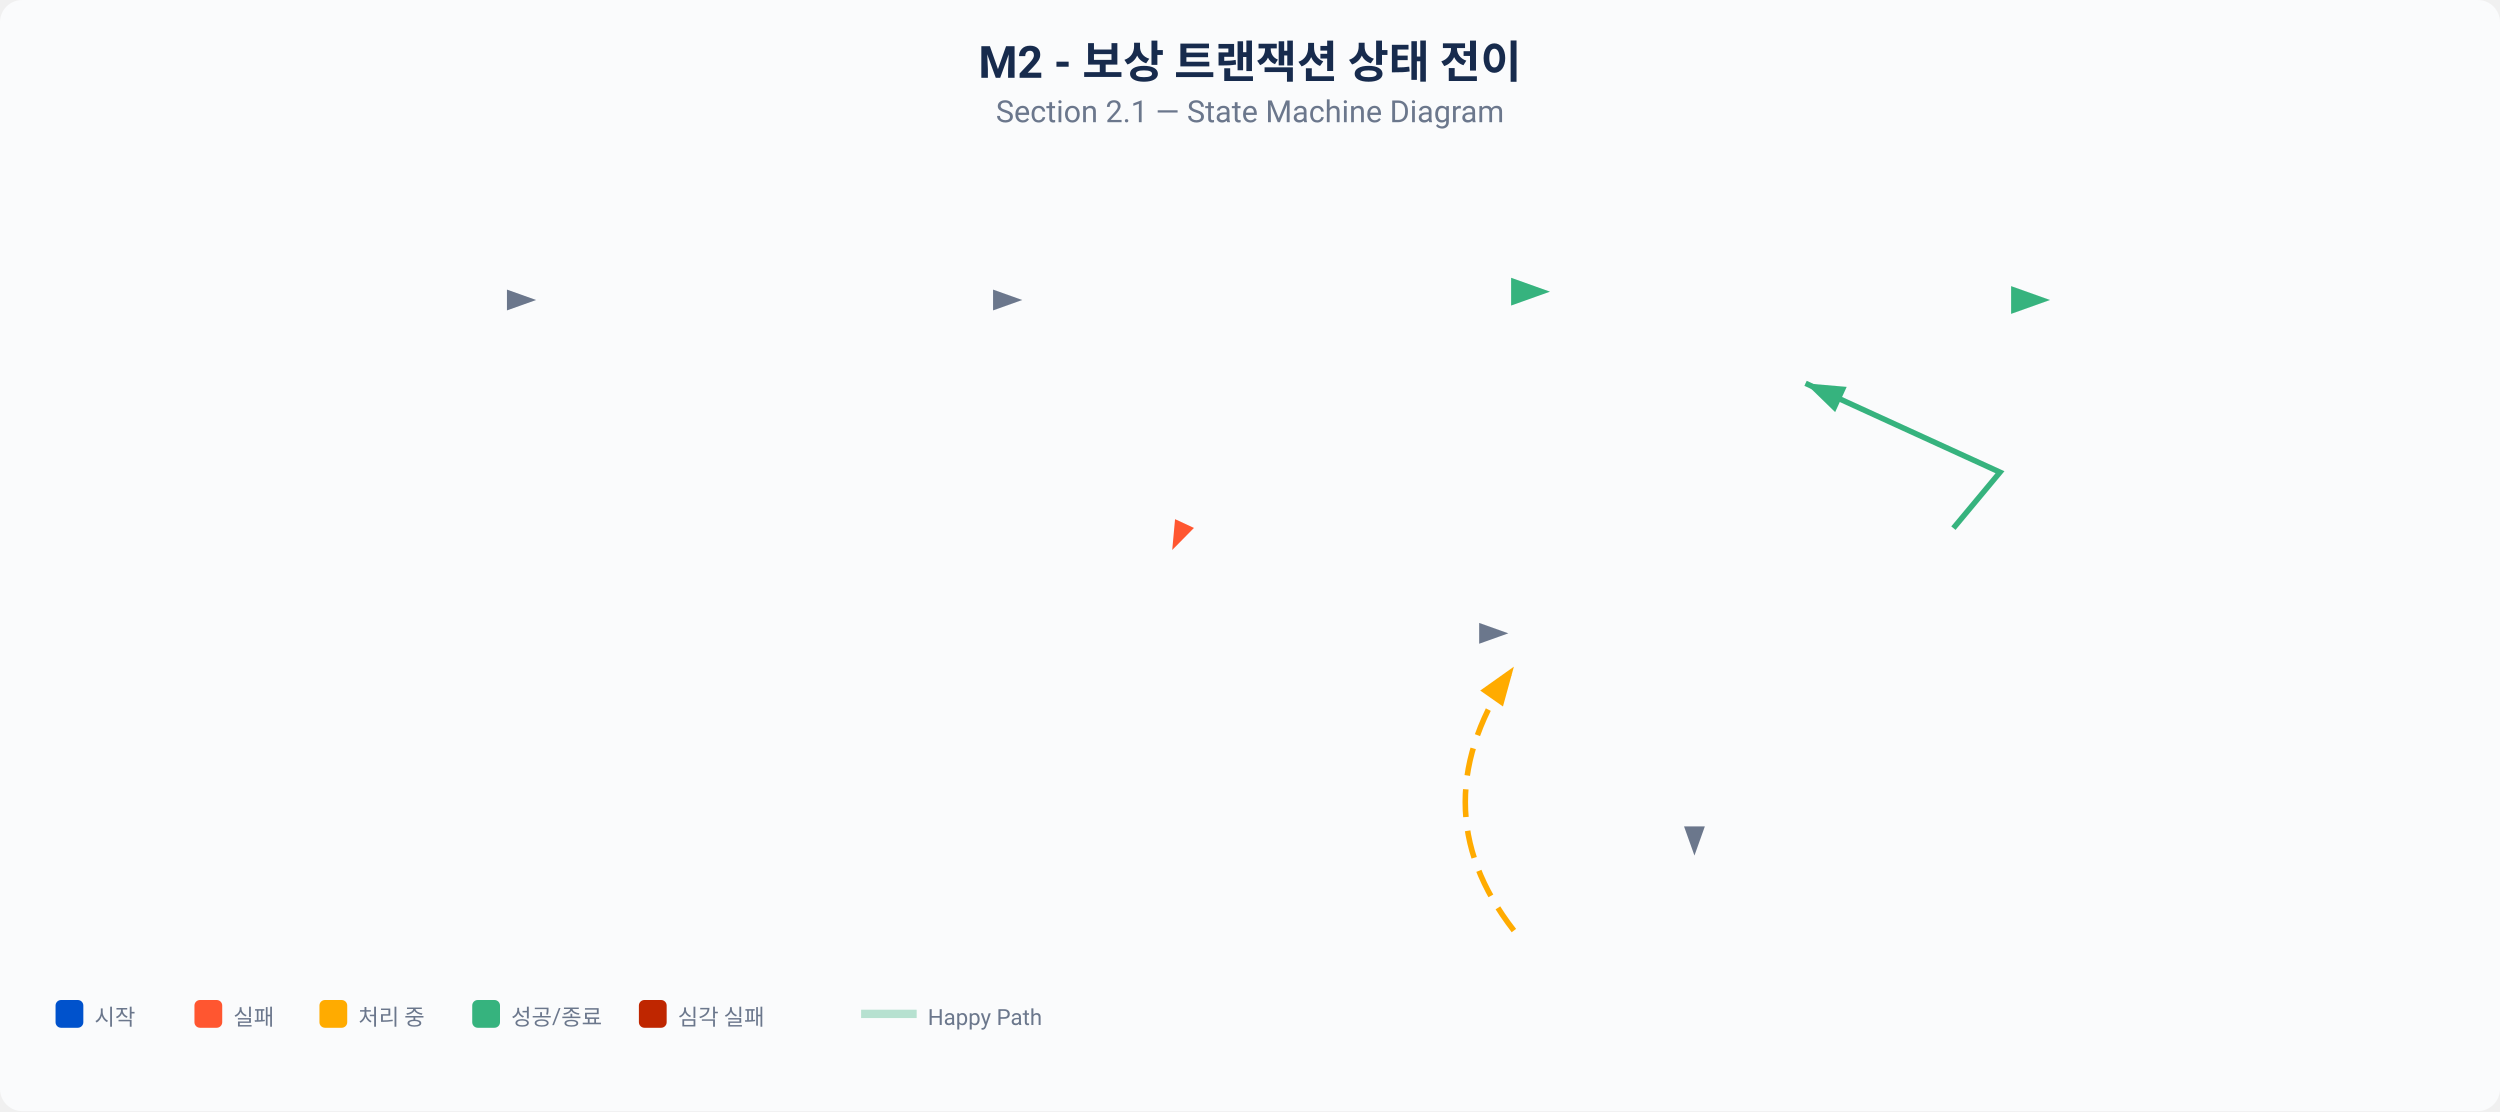
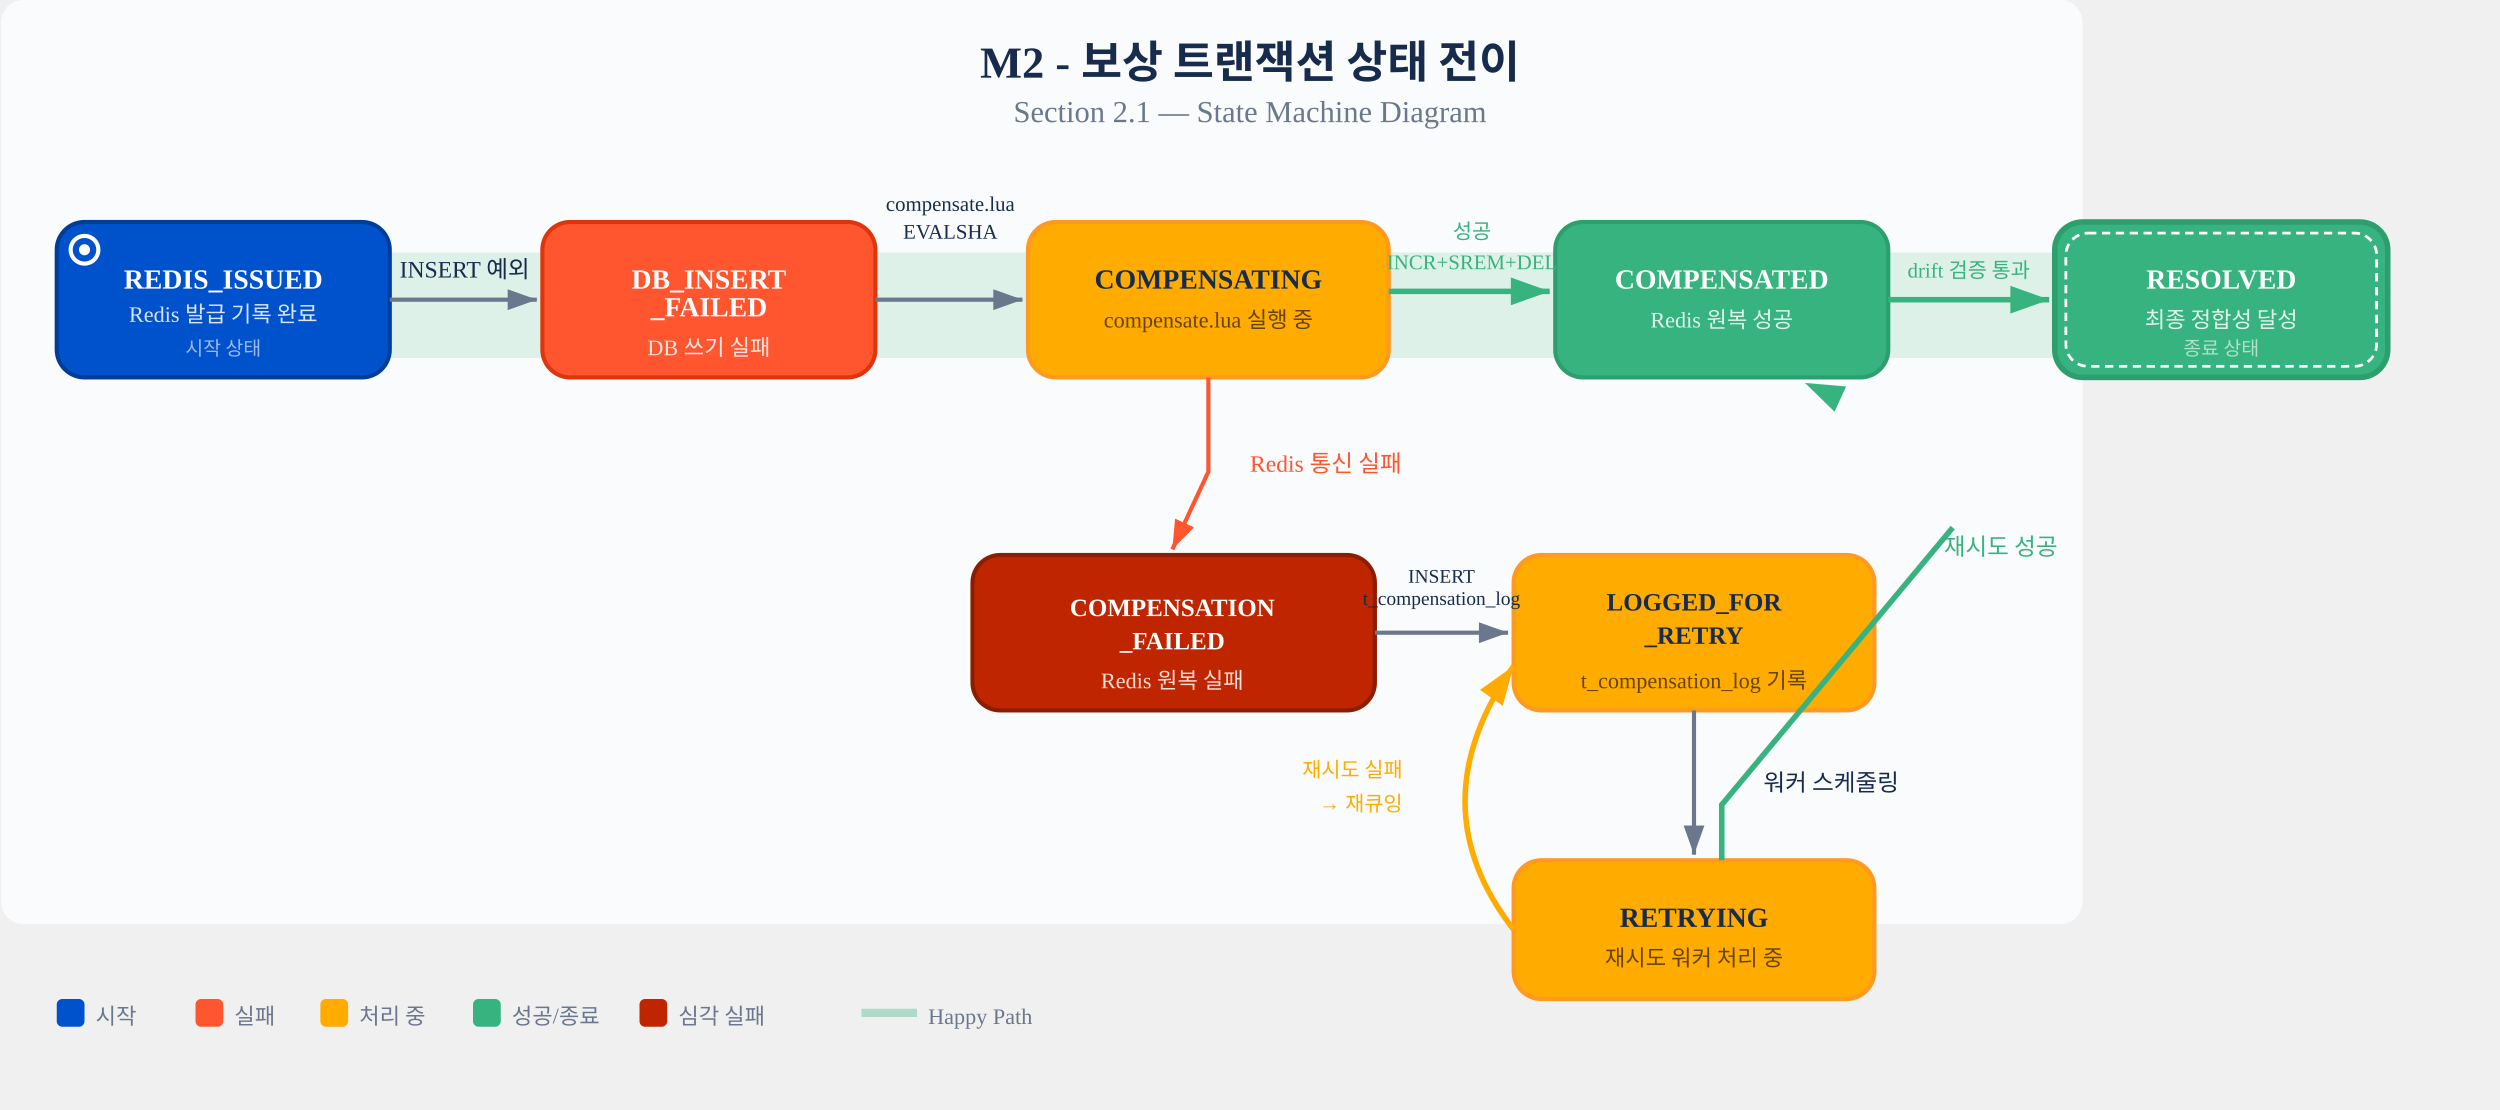
- <svg xmlns="http://www.w3.org/2000/svg" viewBox="0 0 900 400" width="900" height="400">
-   <style> @media (prefers-reduced-motion: reduce) { *, *::before, *::after { animation-duration: 0.01s !important; animation-delay: 0s !important; animation-iteration-count: 1 !important; transition-duration: 0.01s !important; } } text { font-family: -apple-system, BlinkMacSystemFont, 'Segoe UI', Roboto, sans-serif; } .title { font-size: 16px; font-weight: 700; fill: #172B4D; } .subtitle { font-size: 11px; fill: #6B778C; } .state-label { font-size: 10px; font-weight: 600; fill: #FFFFFF; } .state-sublabel { font-size: 8px; fill: rgba(255,255,255,0.85); } .trans-label { font-size: 8.5px; fill: #172B4D; font-weight: 500; } .state1 { opacity: 0; animation: fadeIn 0.4s ease forwards; animation-delay: 0s; } .state2 { opacity: 0; animation: fadeIn 0.4s ease forwards; animation-delay: 0.4s; } .state3 { opacity: 0; animation: fadeIn 0.4s ease forwards; animation-delay: 0.8s; } .state4 { opacity: 0; animation: fadeIn 0.4s ease forwards; animation-delay: 1.2s; } .state5 { opacity: 0; animation: fadeIn 0.4s ease forwards; animation-delay: 1.6s; } .state6 { opacity: 0; animation: fadeIn 0.4s ease forwards; animation-delay: 2.0s; } .state7 { opacity: 0; animation: fadeIn 0.4s ease forwards; animation-delay: 2.4s; } .state8 { opacity: 0; animation: fadeIn 0.4s ease forwards; animation-delay: 2.8s; } .arrow12 { stroke-dasharray: 60; stroke-dashoffset: 60; animation: drawA 0.4s ease forwards; animation-delay: 0.4s; } .arrow23 { stroke-dasharray: 60; stroke-dashoffset: 60; animation: drawA 0.4s ease forwards; animation-delay: 0.8s; } .arrow34 { stroke-dasharray: 80; stroke-dashoffset: 80; animation: drawB 0.4s ease forwards; animation-delay: 1.2s; } .arrow35 { stroke-dasharray: 100; stroke-dashoffset: 100; animation: drawC 0.4s ease forwards; animation-delay: 1.6s; } .arrow56 { stroke-dasharray: 80; stroke-dashoffset: 80; animation: drawB 0.4s ease forwards; animation-delay: 2.0s; } .arrow67 { stroke-dasharray: 100; stroke-dashoffset: 100; animation: drawC 0.4s ease forwards; animation-delay: 2.4s; } .arrow74 { stroke-dasharray: 150; stroke-dashoffset: 150; animation: drawD 0.5s ease forwards; animation-delay: 2.8s; } .arrow76 { stroke-dasharray: 120; stroke-dashoffset: 120; animation: drawD 0.5s ease forwards; animation-delay: 3.0s; } .arrow48 { stroke-dasharray: 60; stroke-dashoffset: 60; animation: drawA 0.4s ease forwards; animation-delay: 3.2s; } .label12 { opacity: 0; animation: fadeIn 0.3s ease forwards; animation-delay: 0.6s; } .label23 { opacity: 0; animation: fadeIn 0.3s ease forwards; animation-delay: 1.0s; } .label34 { opacity: 0; animation: fadeIn 0.3s ease forwards; animation-delay: 1.4s; } .label35 { opacity: 0; animation: fadeIn 0.3s ease forwards; animation-delay: 1.8s; } .label56 { opacity: 0; animation: fadeIn 0.3s ease forwards; animation-delay: 2.2s; } .label67 { opacity: 0; animation: fadeIn 0.3s ease forwards; animation-delay: 2.6s; } .label74 { opacity: 0; animation: fadeIn 0.3s ease forwards; animation-delay: 3.0s; } .label76 { opacity: 0; animation: fadeIn 0.3s ease forwards; animation-delay: 3.2s; } .label48 { opacity: 0; animation: fadeIn 0.3s ease forwards; animation-delay: 3.4s; } .happy-highlight { opacity: 0; animation: highlightPath 1.5s ease forwards; animation-delay: 4.0s; } .pulse-active { animation: pulse 2s ease-in-out infinite; animation-delay: 3.5s; transform-origin: center; } @keyframes fadeIn { from { opacity: 0; } to { opacity: 1; } } @keyframes drawA { to { stroke-dashoffset: 0; } } @keyframes drawB { to { stroke-dashoffset: 0; } } @keyframes drawC { to { stroke-dashoffset: 0; } } @keyframes drawD { to { stroke-dashoffset: 0; } } @keyframes pulse { 0%, 100% { transform: scale(1); } 50% { transform: scale(1.02); } } @keyframes highlightPath { 0% { opacity: 0; } 30% { opacity: 0.6; } 70% { opacity: 0.6; } 100% { opacity: 0.35; } } @keyframes retryHint { 0% { stroke-dashoffset: 0; } 100% { stroke-dashoffset: -20; } } .retry-loop-anim { stroke-dasharray: 10,5; animation: retryHint 1.5s linear infinite; animation-delay: 3.2s; } </style>
+ <svg xmlns="http://www.w3.org/2000/svg" viewBox="0 0 900 400" width="750" height="333">
+   <style>  } text { font-family: -apple-system, BlinkMacSystemFont, 'Segoe UI', Roboto, sans-serif; } .title { font-size: 16px; font-weight: 700; fill: #172B4D; } .subtitle { font-size: 11px; fill: #6B778C; } .state-label { font-size: 10px; font-weight: 600; fill: #FFFFFF; } .state-sublabel { font-size: 8px; fill: rgba(255,255,255,0.85); } .trans-label { font-size: 8.5px; fill: #172B4D; font-weight: 500; } .state1 { opacity: 1;   } .state2 { opacity: 1;   } .state3 { opacity: 1;   } .state4 { opacity: 1;   } .state5 { opacity: 1;   } .state6 { opacity: 1;   } .state7 { opacity: 1;   } .state8 { opacity: 1;   } .arrow12 { stroke-dasharray: 60; stroke-dashoffset: 0;   } .arrow23 { stroke-dasharray: 60; stroke-dashoffset: 0;   } .arrow34 { stroke-dasharray: 80; stroke-dashoffset: 0;   } .arrow35 { stroke-dasharray: 100; stroke-dashoffset: 0;   } .arrow56 { stroke-dasharray: 80; stroke-dashoffset: 0;   } .arrow67 { stroke-dasharray: 100; stroke-dashoffset: 0;   } .arrow74 { stroke-dasharray: 150; stroke-dashoffset: 0;   } .arrow76 { stroke-dasharray: 120; stroke-dashoffset: 0;   } .arrow48 { stroke-dasharray: 60; stroke-dashoffset: 0;   } .label12 { opacity: 1;   } .label23 { opacity: 1;   } .label34 { opacity: 1;   } .label35 { opacity: 1;   } .label56 { opacity: 1;   } .label67 { opacity: 1;   } .label74 { opacity: 1;   } .label76 { opacity: 1;   } .label48 { opacity: 1;   } .happy-highlight { opacity: 1;   } .pulse-active {   transform-origin: center; }  to { opacity: 1; } }  }  }  }  }  50% { transform: scale(1.02); } }  30% { opacity: 0.6; } 70% { opacity: 0.6; } 100% { opacity: 0.35; } }  100% { stroke-dashoffset: -20; } } .retry-loop-anim { stroke-dasharray: 10,5;   } </style>
  <defs>
    <marker id="arrDefault" markerWidth="7" markerHeight="5" refX="7" refY="2.5" orient="auto">
      <path d="M0,0 L7,2.5 L0,5 Z" fill="#6B778C" />
    </marker>
    <marker id="arrGreen" markerWidth="7" markerHeight="5" refX="7" refY="2.5" orient="auto">
      <path d="M0,0 L7,2.5 L0,5 Z" fill="#36B37E" />
    </marker>
    <marker id="arrRed" markerWidth="7" markerHeight="5" refX="7" refY="2.5" orient="auto">
      <path d="M0,0 L7,2.5 L0,5 Z" fill="#FF5630" />
    </marker>
    <marker id="arrAmber" markerWidth="7" markerHeight="5" refX="7" refY="2.5" orient="auto">
      <path d="M0,0 L7,2.5 L0,5 Z" fill="#FFAB00" />
    </marker>
  </defs>
-   <rect width="900" height="400" fill="#FAFBFC" rx="8" />
+   <rect width="750" height="333" fill="#FAFBFC" rx="8" />
  <text x="450" y="28" text-anchor="middle" class="title">M2 - 보상 트랜잭션 상태 전이</text>
  <text x="450" y="44" text-anchor="middle" class="subtitle">Section 2.1 — State Machine Diagram</text>
  <g class="happy-highlight">
    <path d="M 55 110 L 185 110 L 310 110 L 460 110 L 460 110 L 810 110" stroke="#36B37E" stroke-width="38" fill="none" stroke-linecap="round" stroke-linejoin="round" opacity="0.15" />
  </g>
  <g class="state1">
    <rect x="20" y="80" width="120" height="56" rx="10" fill="#0052CC" stroke="#003D99" stroke-width="1.5" />
    <circle cx="30" cy="90" r="5" fill="none" stroke="#FFF" stroke-width="1.5" />
    <circle cx="30" cy="90" r="2" fill="#FFF" />
    <text x="80" y="104" text-anchor="middle" class="state-label">REDIS_ISSUED</text>
    <text x="80" y="116" text-anchor="middle" class="state-sublabel">Redis 발급 기록 완료</text>
    <text x="80" y="128" text-anchor="middle" style="font-size:7px; fill:rgba(255,255,255,0.6);">시작 상태</text>
  </g>
  <g class="state2">
    <rect x="195" y="80" width="120" height="56" rx="10" fill="#FF5630" stroke="#DE350B" stroke-width="1.5" />
    <text x="255" y="104" text-anchor="middle" class="state-label">DB_INSERT</text>
    <text x="255" y="114" text-anchor="middle" class="state-label">_FAILED</text>
    <text x="255" y="128" text-anchor="middle" class="state-sublabel">DB 쓰기 실패</text>
  </g>
  <g class="state3">
    <rect x="370" y="80" width="130" height="56" rx="10" fill="#FFAB00" stroke="#FF991F" stroke-width="1.5" />
    <text x="435" y="104" text-anchor="middle" class="state-label" style="fill:#172B4D;">COMPENSATING</text>
    <text x="435" y="118" text-anchor="middle" class="state-sublabel" style="fill:rgba(0,0,0,0.6);">compensate.lua 실행 중</text>
  </g>
  <g class="state4 pulse-active">
    <rect x="560" y="80" width="120" height="56" rx="10" fill="#36B37E" stroke="#2D9F6F" stroke-width="1.5" />
    <text x="620" y="104" text-anchor="middle" class="state-label">COMPENSATED</text>
    <text x="620" y="118" text-anchor="middle" class="state-sublabel">Redis 원복 성공</text>
  </g>
  <g class="state5">
    <rect x="350" y="200" width="145" height="56" rx="10" fill="#BF2600" stroke="#8C1D00" stroke-width="1.5" />
    <text x="422" y="222" text-anchor="middle" class="state-label" style="font-size:9px;">COMPENSATION</text>
    <text x="422" y="234" text-anchor="middle" class="state-label" style="font-size:9px;">_FAILED</text>
    <text x="422" y="248" text-anchor="middle" class="state-sublabel">Redis 원복 실패</text>
  </g>
  <g class="state6">
    <rect x="545" y="200" width="130" height="56" rx="10" fill="#FFAB00" stroke="#FF991F" stroke-width="1.5" />
    <text x="610" y="220" text-anchor="middle" class="state-label" style="fill:#172B4D; font-size:9px;">LOGGED_FOR</text>
    <text x="610" y="232" text-anchor="middle" class="state-label" style="fill:#172B4D; font-size:9px;">_RETRY</text>
    <text x="610" y="248" text-anchor="middle" class="state-sublabel" style="fill:rgba(0,0,0,0.6);">t_compensation_log 기록</text>
  </g>
  <g class="state7">
    <rect x="545" y="310" width="130" height="50" rx="10" fill="#FFAB00" stroke="#FF991F" stroke-width="1.5" />
    <text x="610" y="334" text-anchor="middle" class="state-label" style="fill:#172B4D;">RETRYING</text>
    <text x="610" y="348" text-anchor="middle" class="state-sublabel" style="fill:rgba(0,0,0,0.6);">재시도 워커 처리 중</text>
  </g>
  <g class="state8">
    <rect x="740" y="80" width="120" height="56" rx="10" fill="#36B37E" stroke="#2D9F6F" stroke-width="2" />
    <rect x="744" y="84" width="112" height="48" rx="8" fill="none" stroke="#FFF" stroke-width="1" stroke-dasharray="3,2" />
    <text x="800" y="104" text-anchor="middle" class="state-label">RESOLVED</text>
    <text x="800" y="118" text-anchor="middle" class="state-sublabel">최종 정합성 달성</text>
    <text x="800" y="128" text-anchor="middle" style="font-size:7px; fill:rgba(255,255,255,0.6);">종료 상태</text>
  </g>
  <line x1="140" y1="108" x2="193" y2="108" stroke="#6B778C" stroke-width="1.5" marker-end="url(#arrDefault)" class="arrow12" />
  <text x="167" y="100" text-anchor="middle" class="trans-label label12">INSERT 예외</text>
  <line x1="315" y1="108" x2="368" y2="108" stroke="#6B778C" stroke-width="1.5" marker-end="url(#arrDefault)" class="arrow23" />
  <text x="342" y="76" text-anchor="middle" class="trans-label label23" style="font-size:7.5px;">compensate.lua</text>
  <text x="342" y="86" text-anchor="middle" class="trans-label label23" style="font-size:7.5px;">EVALSHA</text>
  <line x1="500" y1="105" x2="558" y2="105" stroke="#36B37E" stroke-width="2" marker-end="url(#arrGreen)" class="arrow34" />
  <g class="label34">
    <text x="530" y="97" text-anchor="middle" class="trans-label" style="fill:#36B37E; font-size:7.5px;">INCR+SREM+DEL</text>
    <text x="530" y="86" text-anchor="middle" class="trans-label" style="fill:#36B37E; font-size:7.5px;">성공</text>
  </g>
  <path d="M 435 136 L 435 170 L 422 198" stroke="#FF5630" stroke-width="1.5" fill="none" marker-end="url(#arrRed)" class="arrow35" />
  <text x="450" y="170" class="trans-label label35" style="fill:#FF5630;">Redis 통신 실패</text>
  <line x1="495" y1="228" x2="543" y2="228" stroke="#6B778C" stroke-width="1.5" marker-end="url(#arrDefault)" class="arrow56" />
  <g class="label56">
    <text x="519" y="218" text-anchor="middle" class="trans-label" style="font-size:7px;">t_compensation_log</text>
    <text x="519" y="210" text-anchor="middle" class="trans-label" style="font-size:7px;">INSERT</text>
  </g>
  <line x1="610" y1="256" x2="610" y2="308" stroke="#6B778C" stroke-width="1.5" marker-end="url(#arrDefault)" class="arrow67" />
  <text x="635" y="285" class="trans-label label67">워커 스케줄링</text>
  <path d="M 620 310 L 620 290 L 720 170 L 650 138" stroke="#36B37E" stroke-width="2" fill="none" marker-end="url(#arrGreen)" class="arrow74" />
  <g class="label74">
    <text x="700" y="200" class="trans-label" style="fill:#36B37E;">재시도 성공</text>
  </g>
  <path d="M 545 335 Q 510 290 545 240" stroke="#FFAB00" stroke-width="2" fill="none" marker-end="url(#arrAmber)" class="arrow76 retry-loop-anim" />
  <g class="label76">
    <text x="505" y="280" text-anchor="end" class="trans-label" style="fill:#FFAB00; font-size:7.5px;">재시도 실패</text>
    <text x="505" y="292" text-anchor="end" class="trans-label" style="fill:#FFAB00; font-size:7.5px;">→ 재큐잉</text>
  </g>
  <line x1="680" y1="108" x2="738" y2="108" stroke="#36B37E" stroke-width="2" marker-end="url(#arrGreen)" class="arrow48" />
  <text x="709" y="100" text-anchor="middle" class="trans-label label48" style="fill:#36B37E; font-size:7.5px;">drift 검증 통과</text>
  <g transform="translate(20, 360)">
    <rect x="0" y="0" width="10" height="10" rx="2" fill="#0052CC" />
    <text x="14" y="9" style="font-size:8px; fill:#6B778C;">시작</text>
    <rect x="50" y="0" width="10" height="10" rx="2" fill="#FF5630" />
    <text x="64" y="9" style="font-size:8px; fill:#6B778C;">실패</text>
    <rect x="95" y="0" width="10" height="10" rx="2" fill="#FFAB00" />
    <text x="109" y="9" style="font-size:8px; fill:#6B778C;">처리 중</text>
    <rect x="150" y="0" width="10" height="10" rx="2" fill="#36B37E" />
    <text x="164" y="9" style="font-size:8px; fill:#6B778C;">성공/종료</text>
    <rect x="210" y="0" width="10" height="10" rx="2" fill="#BF2600" />
    <text x="224" y="9" style="font-size:8px; fill:#6B778C;">심각 실패</text>
    <line x1="290" y1="5" x2="310" y2="5" stroke="#36B37E" stroke-width="3" opacity="0.35" />
    <text x="314" y="9" style="font-size:8px; fill:#6B778C;">Happy Path</text>
  </g>
</svg>
